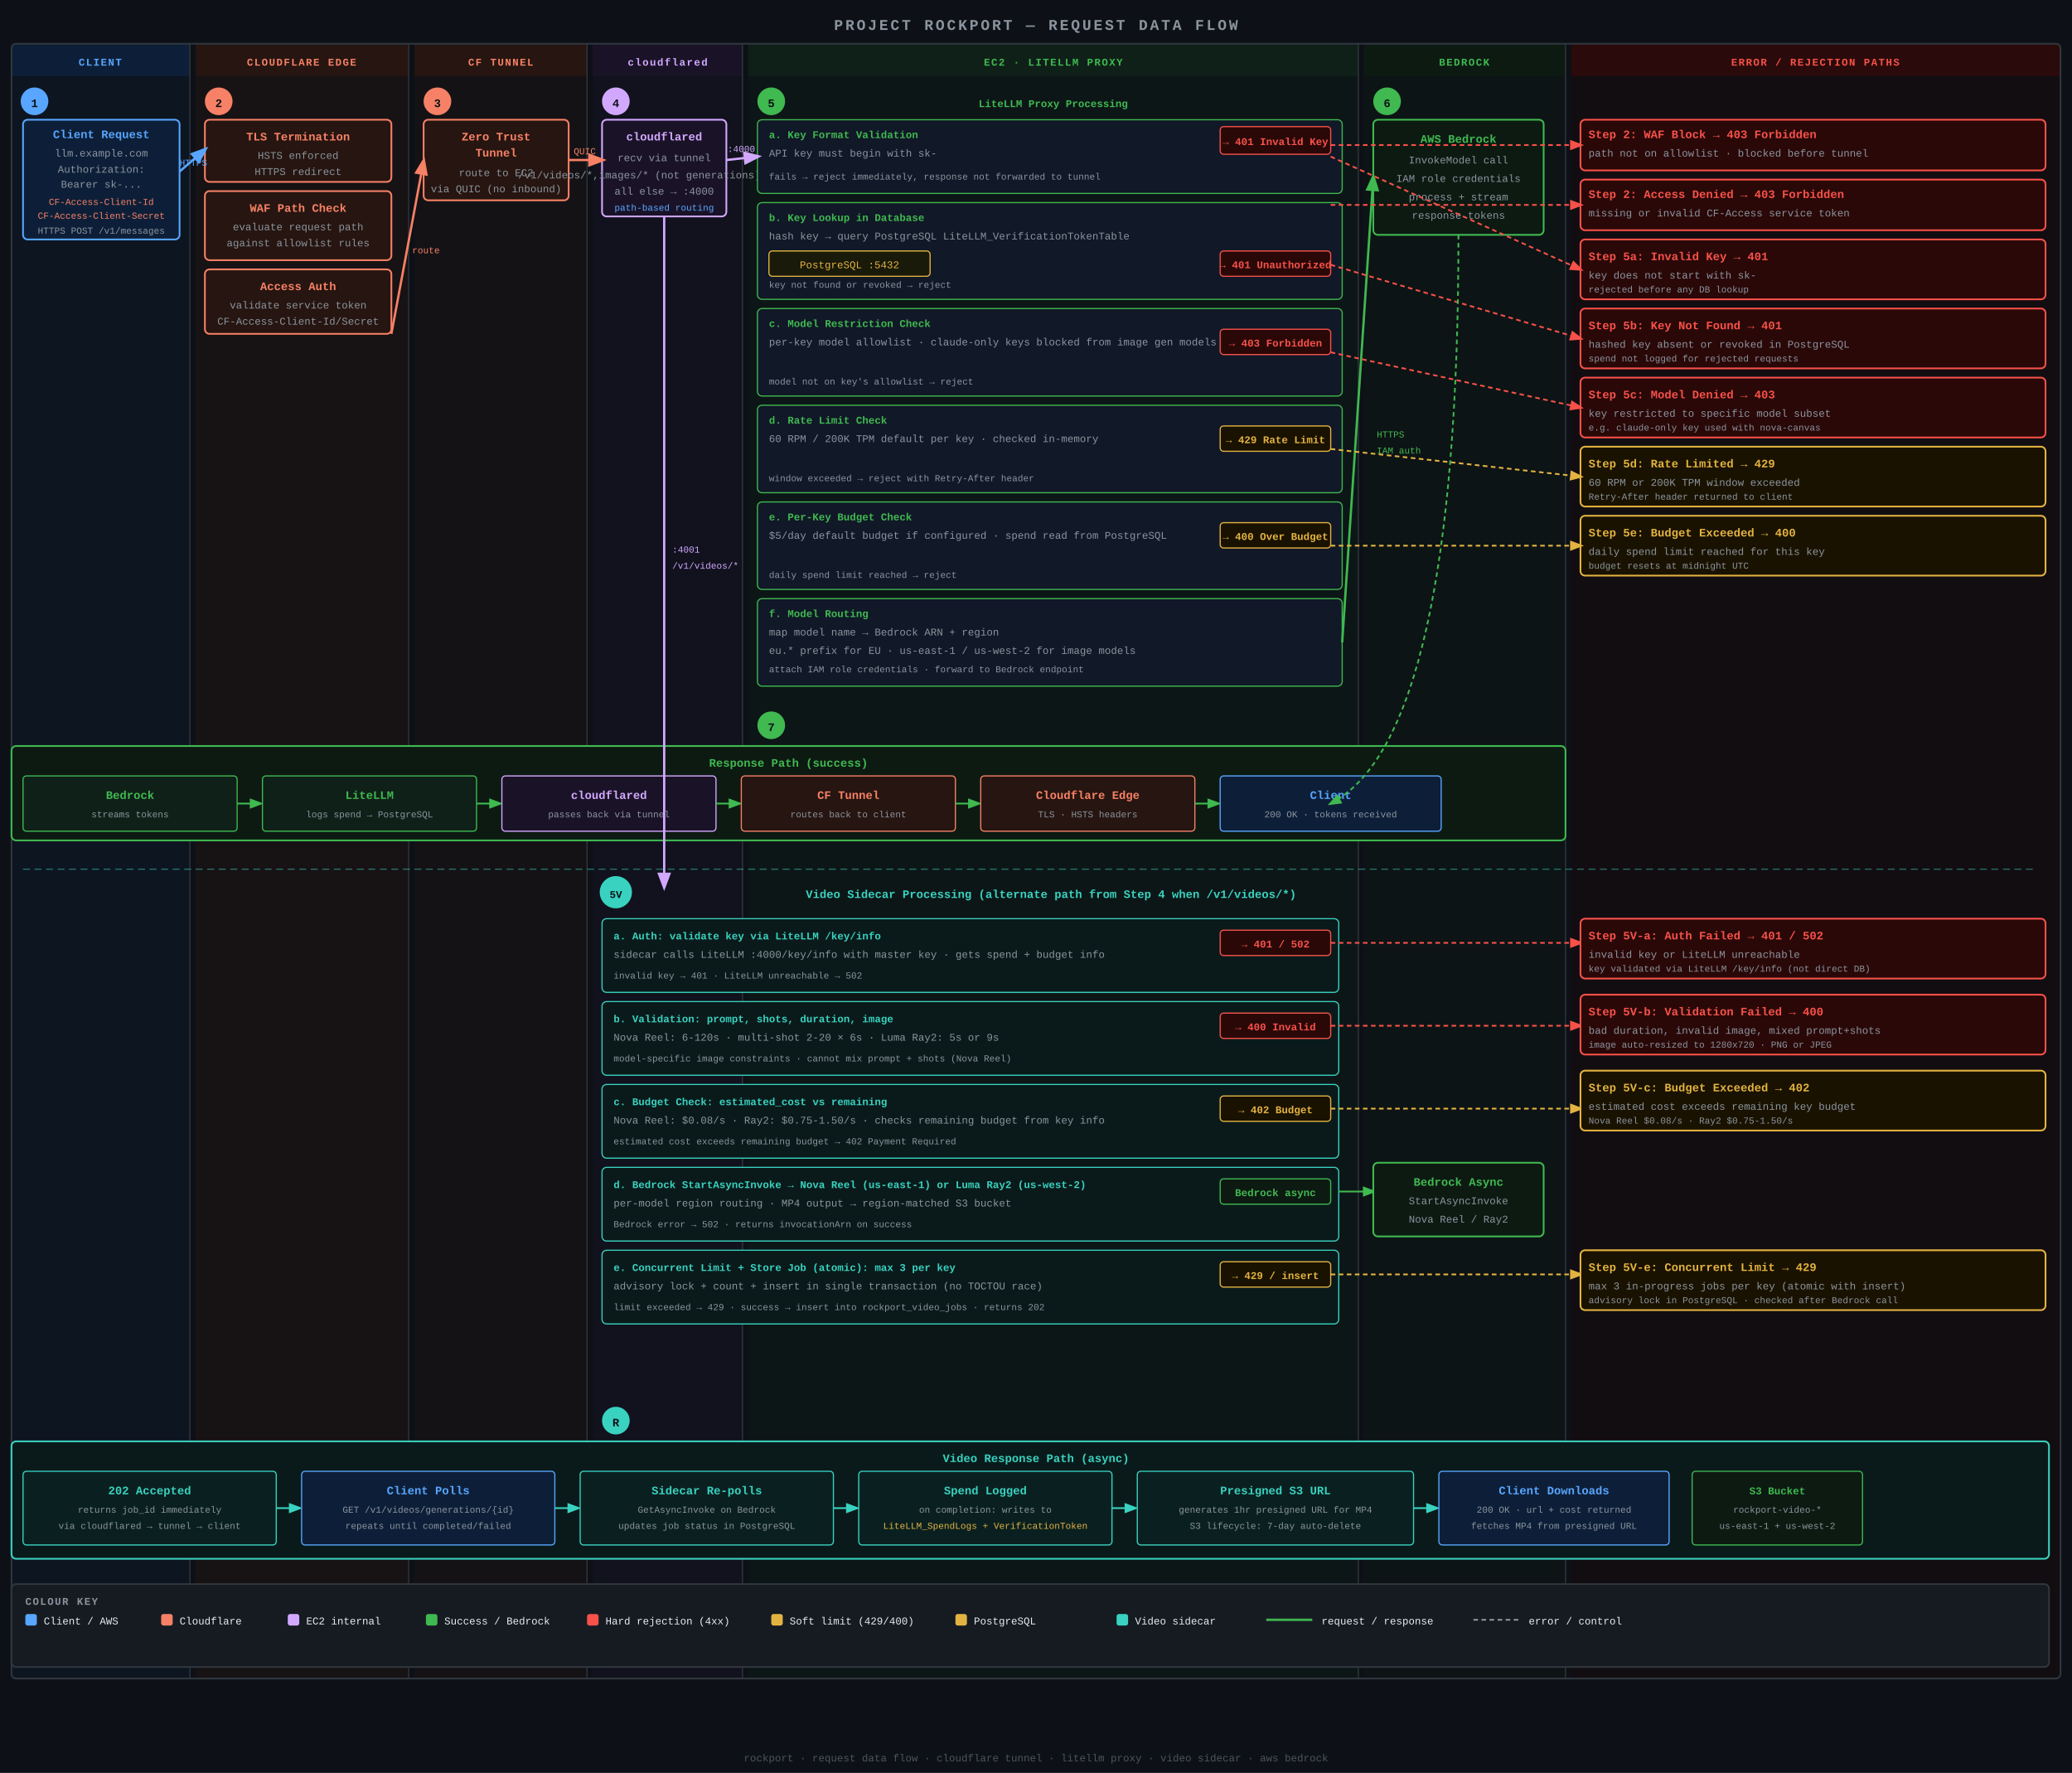
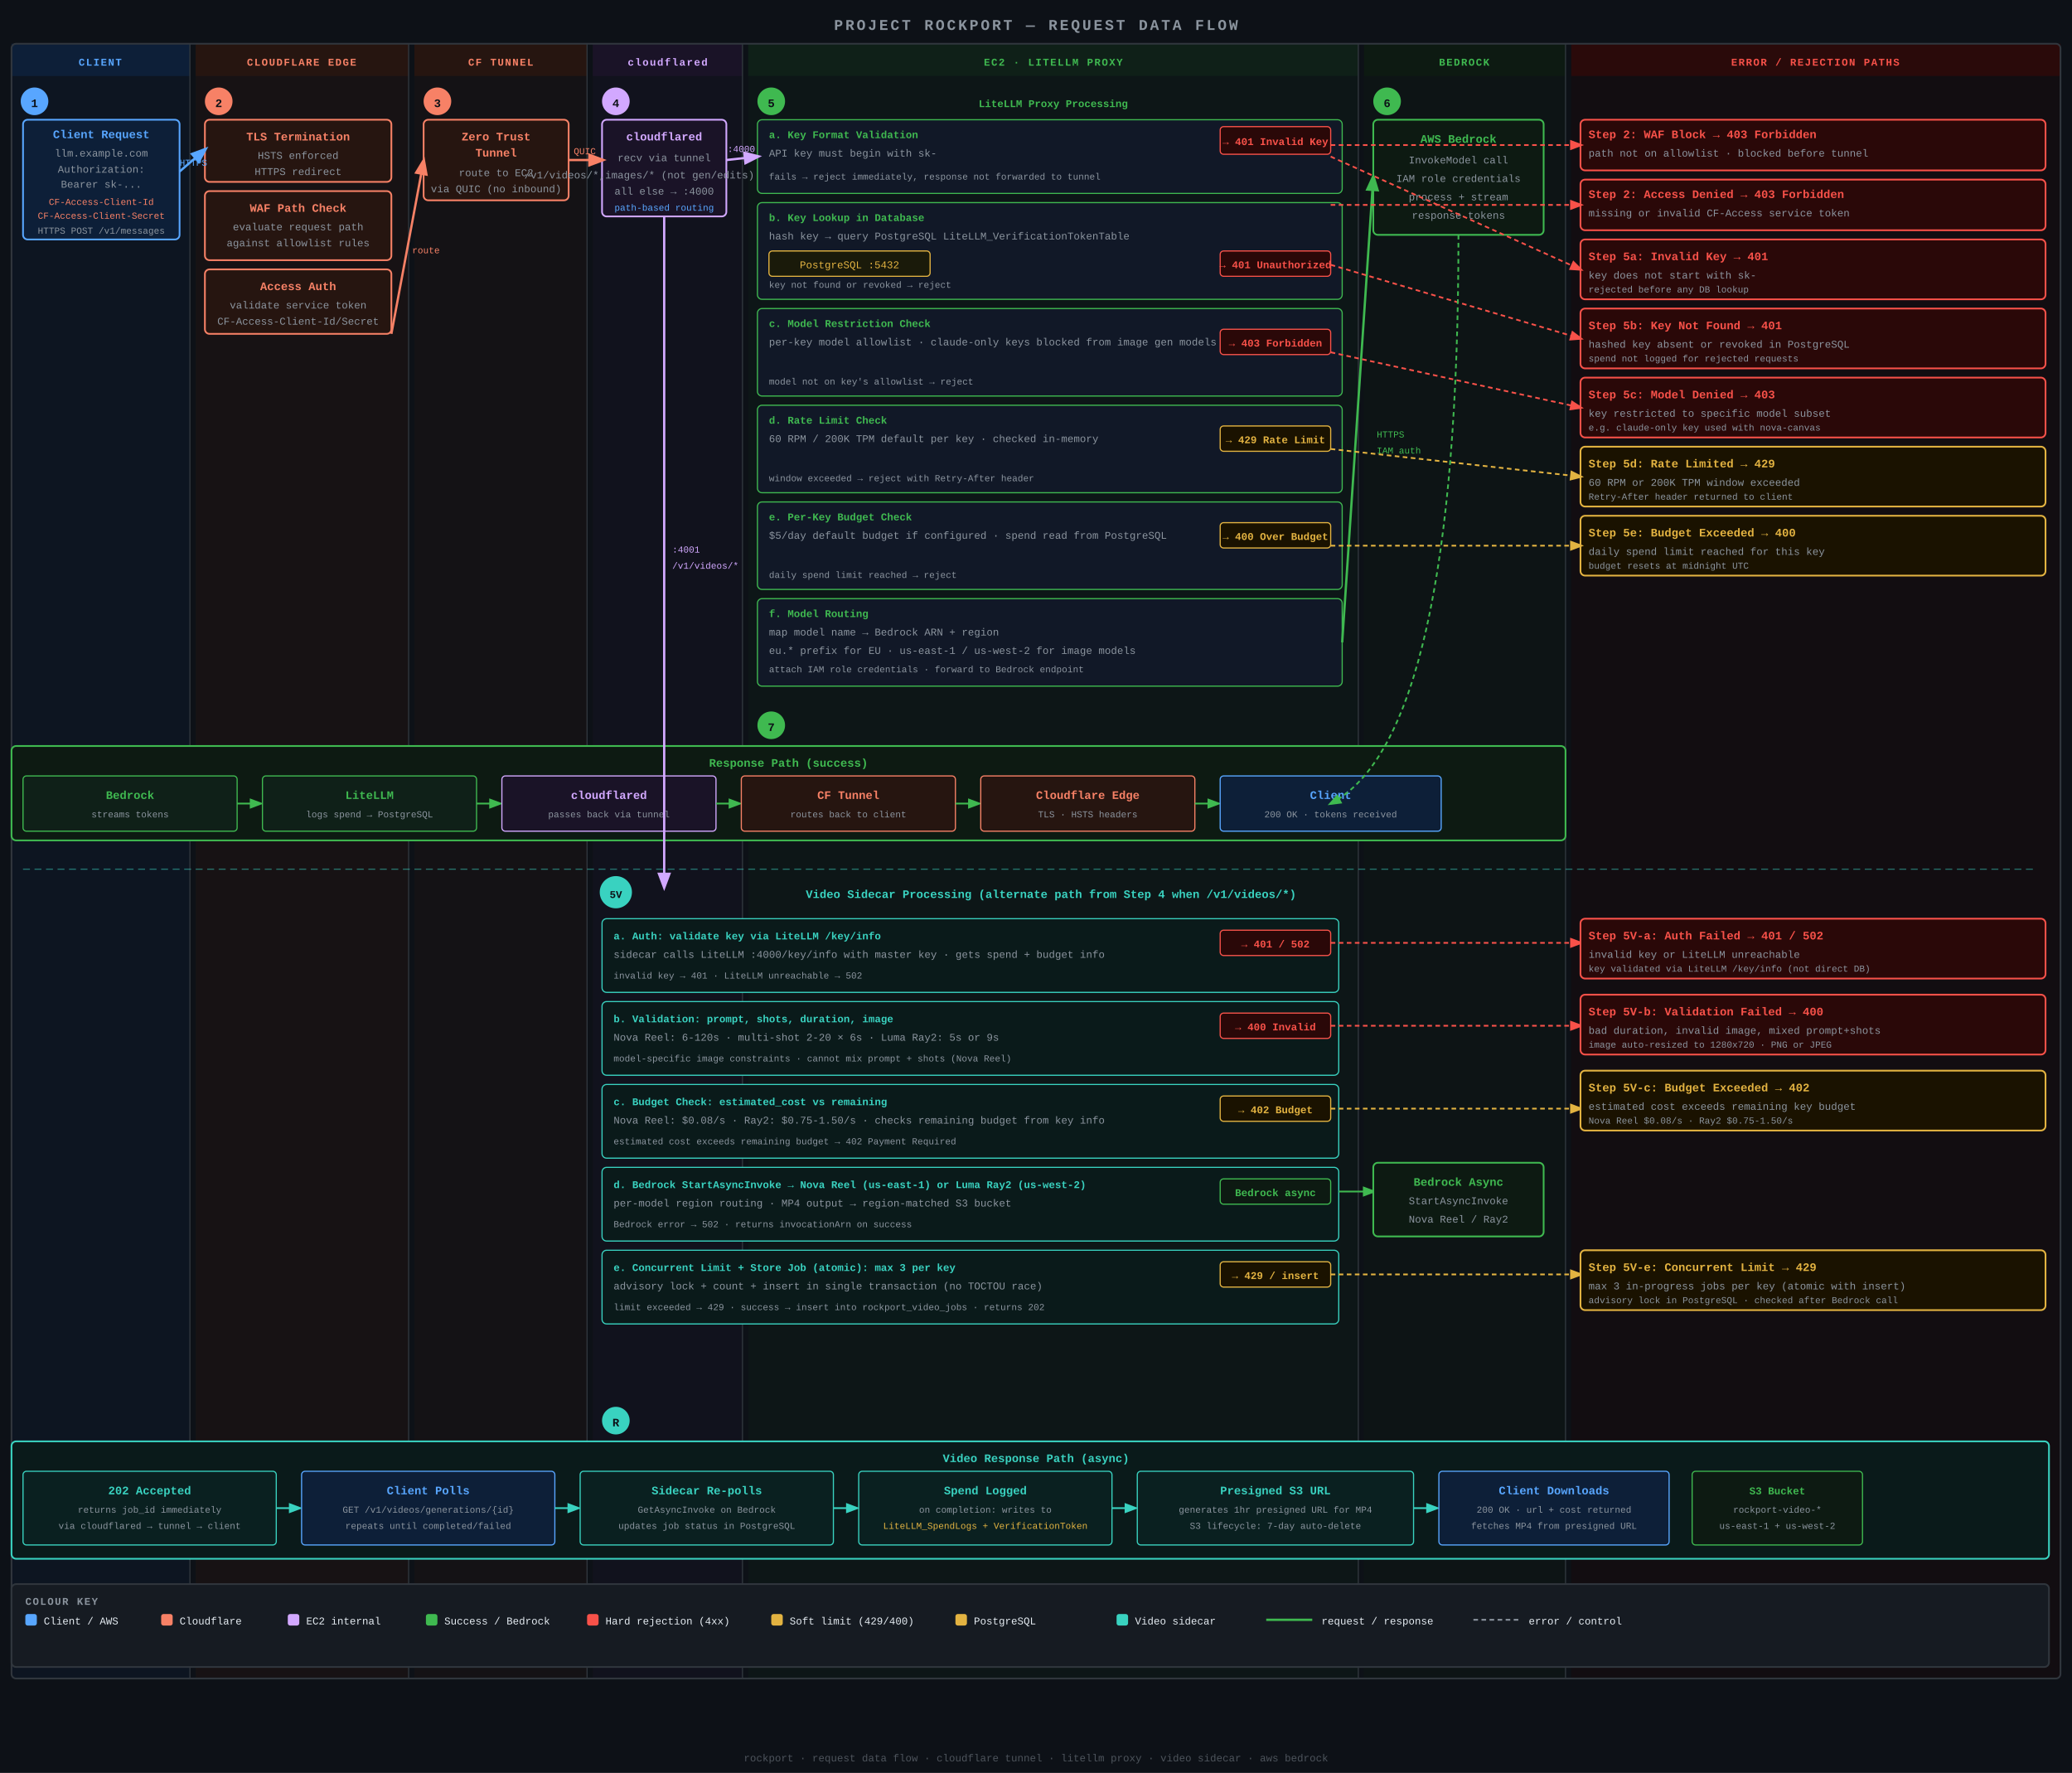
<svg xmlns="http://www.w3.org/2000/svg" viewBox="0 0 1800 1540" width="1800" height="1540" font-family="'Courier New', Courier, monospace">
  <defs>
    <marker id="ah" markerWidth="8" markerHeight="8" refX="6" refY="3" orient="auto">
      <path d="M0,0 L0,6 L8,3 z" fill="#8b949e" />
    </marker>
    <marker id="ah-green" markerWidth="8" markerHeight="8" refX="6" refY="3" orient="auto">
      <path d="M0,0 L0,6 L8,3 z" fill="#3fb950" />
    </marker>
    <marker id="ah-red" markerWidth="8" markerHeight="8" refX="6" refY="3" orient="auto">
      <path d="M0,0 L0,6 L8,3 z" fill="#f85149" />
    </marker>
    <marker id="ah-orange" markerWidth="8" markerHeight="8" refX="6" refY="3" orient="auto">
      <path d="M0,0 L0,6 L8,3 z" fill="#f78166" />
    </marker>
    <marker id="ah-blue" markerWidth="8" markerHeight="8" refX="6" refY="3" orient="auto">
      <path d="M0,0 L0,6 L8,3 z" fill="#58a6ff" />
    </marker>
    <marker id="ah-purple" markerWidth="8" markerHeight="8" refX="6" refY="3" orient="auto">
      <path d="M0,0 L0,6 L8,3 z" fill="#d2a8ff" />
    </marker>
    <marker id="ah-yellow" markerWidth="8" markerHeight="8" refX="6" refY="3" orient="auto">
      <path d="M0,0 L0,6 L8,3 z" fill="#e3b341" />
    </marker>
    <marker id="ah-cyan" markerWidth="8" markerHeight="8" refX="6" refY="3" orient="auto">
      <path d="M0,0 L0,6 L8,3 z" fill="#39d2c0" />
    </marker>
    <marker id="ah-down" markerWidth="8" markerHeight="8" refX="3" refY="6" orient="auto">
      <path d="M0,0 L6,0 L3,8 z" fill="#d2a8ff" />
    </marker>
  </defs>
  <rect width="1800" height="1540" fill="#0d1117" />
  <text x="900" y="26" text-anchor="middle" fill="#8b949e" font-size="13" font-weight="bold" letter-spacing="2">PROJECT ROCKPORT — REQUEST DATA FLOW</text>
  <rect x="10" y="38" width="155" height="1420" rx="0" fill="#0d1f38" opacity="0.3" />
  <rect x="170" y="38" width="185" height="1420" rx="0" fill="#261510" opacity="0.4" />
  <rect x="360" y="38" width="150" height="1420" rx="0" fill="#261510" opacity="0.25" />
  <rect x="515" y="38" width="130" height="1420" rx="0" fill="#1a1327" opacity="0.35" />
  <rect x="650" y="38" width="530" height="1420" rx="0" fill="#0f2018" opacity="0.35" />
  <rect x="1185" y="38" width="175" height="1420" rx="0" fill="#0d1a12" opacity="0.4" />
  <rect x="1365" y="38" width="425" height="1420" rx="0" fill="#1a0808" opacity="0.4" />
  <rect x="10" y="38" width="155" height="28" fill="#0d1f38" />
  <rect x="170" y="38" width="185" height="28" fill="#261510" />
  <rect x="360" y="38" width="150" height="28" fill="#261510" />
  <rect x="515" y="38" width="130" height="28" fill="#1a1327" />
  <rect x="650" y="38" width="530" height="28" fill="#0f2018" />
  <rect x="1185" y="38" width="175" height="28" fill="#0d1a12" />
  <rect x="1365" y="38" width="425" height="28" fill="#2a0a0a" />
  <text x="87" y="57" text-anchor="middle" fill="#58a6ff" font-size="9" font-weight="bold" letter-spacing="1">CLIENT</text>
  <text x="262" y="57" text-anchor="middle" fill="#f78166" font-size="9" font-weight="bold" letter-spacing="1">CLOUDFLARE EDGE</text>
  <text x="435" y="57" text-anchor="middle" fill="#f78166" font-size="9" font-weight="bold" letter-spacing="1">CF TUNNEL</text>
  <text x="580" y="57" text-anchor="middle" fill="#d2a8ff" font-size="9" font-weight="bold" letter-spacing="1">cloudflared</text>
  <text x="915" y="57" text-anchor="middle" fill="#3fb950" font-size="9" font-weight="bold" letter-spacing="1">EC2 · LITELLM PROXY</text>
  <text x="1272" y="57" text-anchor="middle" fill="#3fb950" font-size="9" font-weight="bold" letter-spacing="1">BEDROCK</text>
  <text x="1577" y="57" text-anchor="middle" fill="#f85149" font-size="9" font-weight="bold" letter-spacing="1">ERROR / REJECTION PATHS</text>
  <line x1="165" y1="38" x2="165" y2="1458" stroke="#30363d" stroke-width="1" />
  <line x1="355" y1="38" x2="355" y2="1458" stroke="#30363d" stroke-width="1" />
  <line x1="510" y1="38" x2="510" y2="1458" stroke="#30363d" stroke-width="1" />
  <line x1="645" y1="38" x2="645" y2="1458" stroke="#30363d" stroke-width="1" />
  <line x1="1180" y1="38" x2="1180" y2="1458" stroke="#30363d" stroke-width="1" />
  <line x1="1360" y1="38" x2="1360" y2="1458" stroke="#30363d" stroke-width="1" />
  <rect x="10" y="38" width="1780" height="1420" rx="4" fill="none" stroke="#30363d" stroke-width="1.5" />
  <circle cx="30" cy="88" r="12" fill="#58a6ff" />
  <text x="30" y="93" text-anchor="middle" fill="#0d1117" font-size="10" font-weight="bold">1</text>
  <rect x="20" y="104" width="136" height="104" rx="4" fill="#0d1f38" stroke="#58a6ff" stroke-width="1.5" />
  <text x="88" y="120" text-anchor="middle" fill="#58a6ff" font-size="10" font-weight="bold">Client Request</text>
  <text x="88" y="136" text-anchor="middle" fill="#8b949e" font-size="9">llm.example.com</text>
  <text x="88" y="150" text-anchor="middle" fill="#8b949e" font-size="9">Authorization:</text>
  <text x="88" y="163" text-anchor="middle" fill="#8b949e" font-size="9">Bearer sk-...</text>
  <text x="88" y="178" text-anchor="middle" fill="#f78166" font-size="8">CF-Access-Client-Id</text>
  <text x="88" y="190" text-anchor="middle" fill="#f78166" font-size="8">CF-Access-Client-Secret</text>
  <text x="88" y="203" text-anchor="middle" fill="#8b949e" font-size="8">HTTPS POST /v1/messages</text>
  <circle cx="190" cy="88" r="12" fill="#f78166" />
  <text x="190" y="93" text-anchor="middle" fill="#0d1117" font-size="10" font-weight="bold">2</text>
  <rect x="178" y="104" width="162" height="54" rx="4" fill="#261510" stroke="#f78166" stroke-width="1.5" />
  <text x="259" y="122" text-anchor="middle" fill="#f78166" font-size="10" font-weight="bold">TLS Termination</text>
  <text x="259" y="138" text-anchor="middle" fill="#8b949e" font-size="9">HSTS enforced</text>
  <text x="259" y="152" text-anchor="middle" fill="#8b949e" font-size="9">HTTPS redirect</text>
  <rect x="178" y="166" width="162" height="60" rx="4" fill="#261510" stroke="#f78166" stroke-width="1.5" />
  <text x="259" y="184" text-anchor="middle" fill="#f78166" font-size="10" font-weight="bold">WAF Path Check</text>
  <text x="259" y="200" text-anchor="middle" fill="#8b949e" font-size="9">evaluate request path</text>
  <text x="259" y="214" text-anchor="middle" fill="#8b949e" font-size="9">against allowlist rules</text>
  <rect x="178" y="234" width="162" height="56" rx="4" fill="#261510" stroke="#f78166" stroke-width="1.5" />
  <text x="259" y="252" text-anchor="middle" fill="#f78166" font-size="10" font-weight="bold">Access Auth</text>
  <text x="259" y="268" text-anchor="middle" fill="#8b949e" font-size="9">validate service token</text>
  <text x="259" y="282" text-anchor="middle" fill="#8b949e" font-size="9">CF-Access-Client-Id/Secret</text>
  <circle cx="380" cy="88" r="12" fill="#f78166" />
  <text x="380" y="93" text-anchor="middle" fill="#0d1117" font-size="10" font-weight="bold">3</text>
  <rect x="368" y="104" width="126" height="70" rx="4" fill="#261510" stroke="#f78166" stroke-width="1.5" />
  <text x="431" y="122" text-anchor="middle" fill="#f78166" font-size="10" font-weight="bold">Zero Trust</text>
  <text x="431" y="136" text-anchor="middle" fill="#f78166" font-size="10" font-weight="bold">Tunnel</text>
  <text x="431" y="153" text-anchor="middle" fill="#8b949e" font-size="9">route to EC2</text>
  <text x="431" y="167" text-anchor="middle" fill="#8b949e" font-size="9">via QUIC (no inbound)</text>
  <circle cx="535" cy="88" r="12" fill="#d2a8ff" />
  <text x="535" y="93" text-anchor="middle" fill="#0d1117" font-size="10" font-weight="bold">4</text>
  <rect x="523" y="104" width="108" height="84" rx="4" fill="#1a1327" stroke="#d2a8ff" stroke-width="1.5" />
  <text x="577" y="122" text-anchor="middle" fill="#d2a8ff" font-size="10" font-weight="bold">cloudflared</text>
  <text x="577" y="140" text-anchor="middle" fill="#8b949e" font-size="9">recv via tunnel</text>
-   <text x="577" y="155" text-anchor="middle" fill="#8b949e" font-size="9">/v1/videos/*,images/* (not generations) → :4001</text>
+   <text x="577" y="155" text-anchor="middle" fill="#8b949e" font-size="9">/v1/videos/*,images/* (not gen/edits) → :4001</text>
  <text x="577" y="169" text-anchor="middle" fill="#8b949e" font-size="9">all else → :4000</text>
  <text x="577" y="183" text-anchor="middle" fill="#58a6ff" font-size="8">path-based routing</text>
  <circle cx="670" cy="88" r="12" fill="#3fb950" />
  <text x="670" y="93" text-anchor="middle" fill="#0d1117" font-size="10" font-weight="bold">5</text>
  <text x="915" y="93" text-anchor="middle" fill="#3fb950" font-size="9" font-weight="bold">LiteLLM Proxy Processing</text>
  <rect x="658" y="104" width="508" height="64" rx="4" fill="#111827" stroke="#3fb950" stroke-width="1" />
  <text x="668" y="120" fill="#3fb950" font-size="9" font-weight="bold">a.  Key Format Validation</text>
  <text x="668" y="136" fill="#8b949e" font-size="9">API key must begin with  sk-</text>
  <rect x="1060" y="110" width="96" height="24" rx="3" fill="#2a0808" stroke="#f85149" stroke-width="1" />
  <text x="1108" y="126" text-anchor="middle" fill="#f85149" font-size="9" font-weight="bold">→ 401 Invalid Key</text>
  <text x="668" y="156" fill="#8b949e" font-size="8">fails → reject immediately, response not forwarded to tunnel</text>
  <rect x="658" y="176" width="508" height="84" rx="4" fill="#111827" stroke="#3fb950" stroke-width="1" />
  <text x="668" y="192" fill="#3fb950" font-size="9" font-weight="bold">b.  Key Lookup in Database</text>
  <text x="668" y="208" fill="#8b949e" font-size="9">hash key → query PostgreSQL  LiteLLM_VerificationTokenTable</text>
  <rect x="668" y="218" width="140" height="22" rx="3" fill="#1a1a0a" stroke="#e3b341" stroke-width="1" />
  <text x="738" y="233" text-anchor="middle" fill="#e3b341" font-size="9">PostgreSQL :5432</text>
  <rect x="1060" y="218" width="96" height="22" rx="3" fill="#2a0808" stroke="#f85149" stroke-width="1" />
  <text x="1108" y="233" text-anchor="middle" fill="#f85149" font-size="9" font-weight="bold">→ 401 Unauthorized</text>
  <text x="668" y="250" fill="#8b949e" font-size="8">key not found or revoked → reject</text>
  <rect x="658" y="268" width="508" height="76" rx="4" fill="#111827" stroke="#3fb950" stroke-width="1" />
  <text x="668" y="284" fill="#3fb950" font-size="9" font-weight="bold">c.  Model Restriction Check</text>
  <text x="668" y="300" fill="#8b949e" font-size="9">per-key model allowlist · claude-only keys blocked from image gen models</text>
  <rect x="1060" y="286" width="96" height="22" rx="3" fill="#2a0808" stroke="#f85149" stroke-width="1" />
  <text x="1108" y="301" text-anchor="middle" fill="#f85149" font-size="9" font-weight="bold">→ 403 Forbidden</text>
  <text x="668" y="334" fill="#8b949e" font-size="8">model not on key's allowlist → reject</text>
  <rect x="658" y="352" width="508" height="76" rx="4" fill="#111827" stroke="#3fb950" stroke-width="1" />
  <text x="668" y="368" fill="#3fb950" font-size="9" font-weight="bold">d.  Rate Limit Check</text>
  <text x="668" y="384" fill="#8b949e" font-size="9">60 RPM  /  200K TPM default per key  ·  checked in-memory</text>
  <rect x="1060" y="370" width="96" height="22" rx="3" fill="#1a1200" stroke="#e3b341" stroke-width="1" />
  <text x="1108" y="385" text-anchor="middle" fill="#e3b341" font-size="9" font-weight="bold">→ 429 Rate Limit</text>
  <text x="668" y="418" fill="#8b949e" font-size="8">window exceeded → reject with Retry-After header</text>
  <rect x="658" y="436" width="508" height="76" rx="4" fill="#111827" stroke="#3fb950" stroke-width="1" />
  <text x="668" y="452" fill="#3fb950" font-size="9" font-weight="bold">e.  Per-Key Budget Check</text>
  <text x="668" y="468" fill="#8b949e" font-size="9">$5/day default budget if configured  ·  spend read from PostgreSQL</text>
  <rect x="1060" y="454" width="96" height="22" rx="3" fill="#1a1200" stroke="#e3b341" stroke-width="1" />
  <text x="1108" y="469" text-anchor="middle" fill="#e3b341" font-size="9" font-weight="bold">→ 400 Over Budget</text>
  <text x="668" y="502" fill="#8b949e" font-size="8">daily spend limit reached → reject</text>
  <rect x="658" y="520" width="508" height="76" rx="4" fill="#111827" stroke="#3fb950" stroke-width="1" />
  <text x="668" y="536" fill="#3fb950" font-size="9" font-weight="bold">f.  Model Routing</text>
  <text x="668" y="552" fill="#8b949e" font-size="9">map model name → Bedrock ARN + region</text>
  <text x="668" y="568" fill="#8b949e" font-size="9">eu.* prefix for EU  ·  us-east-1 / us-west-2 for image models</text>
  <text x="668" y="584" fill="#8b949e" font-size="8">attach IAM role credentials · forward to Bedrock endpoint</text>
  <circle cx="1205" cy="88" r="12" fill="#3fb950" />
  <text x="1205" y="93" text-anchor="middle" fill="#0d1117" font-size="10" font-weight="bold">6</text>
  <rect x="1193" y="104" width="148" height="100" rx="4" fill="#0d1a12" stroke="#3fb950" stroke-width="1.5" />
  <text x="1267" y="124" text-anchor="middle" fill="#3fb950" font-size="10" font-weight="bold">AWS Bedrock</text>
  <text x="1267" y="142" text-anchor="middle" fill="#8b949e" font-size="9">InvokeModel call</text>
  <text x="1267" y="158" text-anchor="middle" fill="#8b949e" font-size="9">IAM role credentials</text>
  <text x="1267" y="174" text-anchor="middle" fill="#8b949e" font-size="9">process + stream</text>
  <text x="1267" y="190" text-anchor="middle" fill="#8b949e" font-size="9">response tokens</text>
  <rect x="1373" y="104" width="404" height="44" rx="4" fill="#2a0808" stroke="#f85149" stroke-width="1.5" />
  <text x="1380" y="120" fill="#f85149" font-size="10" font-weight="bold">Step 2: WAF Block → 403 Forbidden</text>
  <text x="1380" y="136" fill="#8b949e" font-size="9">path not on allowlist · blocked before tunnel</text>
  <rect x="1373" y="156" width="404" height="44" rx="4" fill="#2a0808" stroke="#f85149" stroke-width="1.5" />
  <text x="1380" y="172" fill="#f85149" font-size="10" font-weight="bold">Step 2: Access Denied → 403 Forbidden</text>
  <text x="1380" y="188" fill="#8b949e" font-size="9">missing or invalid CF-Access service token</text>
  <rect x="1373" y="208" width="404" height="52" rx="4" fill="#2a0808" stroke="#f85149" stroke-width="1.5" />
  <text x="1380" y="226" fill="#f85149" font-size="10" font-weight="bold">Step 5a: Invalid Key → 401</text>
  <text x="1380" y="242" fill="#8b949e" font-size="9">key does not start with  sk-</text>
  <text x="1380" y="254" fill="#8b949e" font-size="8">rejected before any DB lookup</text>
  <rect x="1373" y="268" width="404" height="52" rx="4" fill="#2a0808" stroke="#f85149" stroke-width="1.5" />
  <text x="1380" y="286" fill="#f85149" font-size="10" font-weight="bold">Step 5b: Key Not Found → 401</text>
  <text x="1380" y="302" fill="#8b949e" font-size="9">hashed key absent or revoked in PostgreSQL</text>
  <text x="1380" y="314" fill="#8b949e" font-size="8">spend not logged for rejected requests</text>
  <rect x="1373" y="328" width="404" height="52" rx="4" fill="#2a0808" stroke="#f85149" stroke-width="1.5" />
  <text x="1380" y="346" fill="#f85149" font-size="10" font-weight="bold">Step 5c: Model Denied → 403</text>
  <text x="1380" y="362" fill="#8b949e" font-size="9">key restricted to specific model subset</text>
  <text x="1380" y="374" fill="#8b949e" font-size="8">e.g. claude-only key used with nova-canvas</text>
  <rect x="1373" y="388" width="404" height="52" rx="4" fill="#1a1200" stroke="#e3b341" stroke-width="1.5" />
  <text x="1380" y="406" fill="#e3b341" font-size="10" font-weight="bold">Step 5d: Rate Limited → 429</text>
  <text x="1380" y="422" fill="#8b949e" font-size="9">60 RPM or 200K TPM window exceeded</text>
  <text x="1380" y="434" fill="#8b949e" font-size="8">Retry-After header returned to client</text>
  <rect x="1373" y="448" width="404" height="52" rx="4" fill="#1a1200" stroke="#e3b341" stroke-width="1.5" />
  <text x="1380" y="466" fill="#e3b341" font-size="10" font-weight="bold">Step 5e: Budget Exceeded → 400</text>
  <text x="1380" y="482" fill="#8b949e" font-size="9">daily spend limit reached for this key</text>
  <text x="1380" y="494" fill="#8b949e" font-size="8">budget resets at midnight UTC</text>
  <circle cx="670" cy="630" r="12" fill="#3fb950" />
  <text x="670" y="635" text-anchor="middle" fill="#0d1117" font-size="10" font-weight="bold">7</text>
  <rect x="10" y="648" width="1350" height="82" rx="4" fill="#0d1a12" stroke="#3fb950" stroke-width="1.5" />
  <text x="685" y="666" text-anchor="middle" fill="#3fb950" font-size="10" font-weight="bold">Response Path (success)</text>
  <rect x="20" y="674" width="186" height="48" rx="3" fill="#0f2018" stroke="#3fb950" stroke-width="1" />
  <text x="113" y="694" text-anchor="middle" fill="#3fb950" font-size="10" font-weight="bold">Bedrock</text>
  <text x="113" y="710" text-anchor="middle" fill="#8b949e" font-size="8">streams tokens</text>
  <line x1="206" y1="698" x2="226" y2="698" stroke="#3fb950" stroke-width="1.5" marker-end="url(#ah-green)" />
  <rect x="228" y="674" width="186" height="48" rx="3" fill="#0f2018" stroke="#3fb950" stroke-width="1" />
  <text x="321" y="694" text-anchor="middle" fill="#3fb950" font-size="10" font-weight="bold">LiteLLM</text>
  <text x="321" y="710" text-anchor="middle" fill="#8b949e" font-size="8">logs spend → PostgreSQL</text>
  <line x1="414" y1="698" x2="434" y2="698" stroke="#3fb950" stroke-width="1.5" marker-end="url(#ah-green)" />
  <rect x="436" y="674" width="186" height="48" rx="3" fill="#1a1327" stroke="#d2a8ff" stroke-width="1" />
  <text x="529" y="694" text-anchor="middle" fill="#d2a8ff" font-size="10" font-weight="bold">cloudflared</text>
  <text x="529" y="710" text-anchor="middle" fill="#8b949e" font-size="8">passes back via tunnel</text>
  <line x1="622" y1="698" x2="642" y2="698" stroke="#3fb950" stroke-width="1.5" marker-end="url(#ah-green)" />
  <rect x="644" y="674" width="186" height="48" rx="3" fill="#261510" stroke="#f78166" stroke-width="1" />
  <text x="737" y="694" text-anchor="middle" fill="#f78166" font-size="10" font-weight="bold">CF Tunnel</text>
  <text x="737" y="710" text-anchor="middle" fill="#8b949e" font-size="8">routes back to client</text>
  <line x1="830" y1="698" x2="850" y2="698" stroke="#3fb950" stroke-width="1.5" marker-end="url(#ah-green)" />
  <rect x="852" y="674" width="186" height="48" rx="3" fill="#261510" stroke="#f78166" stroke-width="1" />
  <text x="945" y="694" text-anchor="middle" fill="#f78166" font-size="10" font-weight="bold">Cloudflare Edge</text>
  <text x="945" y="710" text-anchor="middle" fill="#8b949e" font-size="8">TLS · HSTS headers</text>
  <line x1="1038" y1="698" x2="1058" y2="698" stroke="#3fb950" stroke-width="1.5" marker-end="url(#ah-green)" />
  <rect x="1060" y="674" width="192" height="48" rx="3" fill="#0d1f38" stroke="#58a6ff" stroke-width="1" />
  <text x="1156" y="694" text-anchor="middle" fill="#58a6ff" font-size="10" font-weight="bold">Client</text>
  <text x="1156" y="710" text-anchor="middle" fill="#8b949e" font-size="8">200 OK · tokens received</text>
  <line x1="156" y1="149" x2="178" y2="130" stroke="#58a6ff" stroke-width="2" marker-end="url(#ah-blue)" />
  <text x="168" y="144" text-anchor="middle" fill="#58a6ff" font-size="8">HTTPS</text>
  <line x1="340" y1="290" x2="368" y2="140" stroke="#f78166" stroke-width="2" marker-end="url(#ah-orange)" />
  <text x="358" y="220" fill="#f78166" font-size="8">route</text>
  <line x1="494" y1="139" x2="523" y2="139" stroke="#f78166" stroke-width="2" marker-end="url(#ah-orange)" />
  <text x="508" y="134" text-anchor="middle" fill="#f78166" font-size="8">QUIC</text>
  <line x1="631" y1="139" x2="658" y2="136" stroke="#d2a8ff" stroke-width="2" marker-end="url(#ah-purple)" />
  <text x="644" y="132" text-anchor="middle" fill="#d2a8ff" font-size="8">:4000</text>
  <line x1="1166" y1="558" x2="1193" y2="154" stroke="#3fb950" stroke-width="2" marker-end="url(#ah-green)" />
  <text x="1196" y="380" fill="#3fb950" font-size="8">HTTPS</text>
  <text x="1196" y="394" fill="#3fb950" font-size="8">IAM auth</text>
  <line x1="1156" y1="126" x2="1373" y2="126" stroke="#f85149" stroke-width="1.5" stroke-dasharray="4,3" marker-end="url(#ah-red)" />
  <line x1="1156" y1="178" x2="1373" y2="178" stroke="#f85149" stroke-width="1.5" stroke-dasharray="4,3" marker-end="url(#ah-red)" />
  <line x1="1156" y1="136" x2="1373" y2="234" stroke="#f85149" stroke-width="1.5" stroke-dasharray="4,3" marker-end="url(#ah-red)" />
  <line x1="1156" y1="230" x2="1373" y2="294" stroke="#f85149" stroke-width="1.5" stroke-dasharray="4,3" marker-end="url(#ah-red)" />
  <line x1="1156" y1="306" x2="1373" y2="354" stroke="#f85149" stroke-width="1.5" stroke-dasharray="4,3" marker-end="url(#ah-red)" />
  <line x1="1156" y1="390" x2="1373" y2="414" stroke="#e3b341" stroke-width="1.5" stroke-dasharray="4,3" marker-end="url(#ah-yellow)" />
  <line x1="1156" y1="474" x2="1373" y2="474" stroke="#e3b341" stroke-width="1.5" stroke-dasharray="4,3" marker-end="url(#ah-yellow)" />
  <path d="M 1267 204 Q 1267 640 1156 698" stroke="#3fb950" stroke-width="1.5" stroke-dasharray="4,3" fill="none" marker-end="url(#ah-green)" />
  <line x1="20" y1="755" x2="1770" y2="755" stroke="#39d2c0" stroke-width="1" stroke-dasharray="6,4" opacity="0.5" />
  <circle cx="535" cy="775" r="14" fill="#39d2c0" />
  <text x="535" y="780" text-anchor="middle" fill="#0d1117" font-size="9" font-weight="bold">5V</text>
  <text x="700" y="780" text-anchor="start" fill="#39d2c0" font-size="10" font-weight="bold">Video Sidecar Processing (alternate path from Step 4 when /v1/videos/*)</text>
  <path d="M 577 188 L 577 770" stroke="#d2a8ff" stroke-width="2" marker-end="url(#ah-purple)" />
  <text x="584" y="480" fill="#d2a8ff" font-size="8">:4001</text>
  <text x="584" y="494" fill="#d2a8ff" font-size="8">/v1/videos/*</text>
  <rect x="523" y="798" width="640" height="64" rx="4" fill="#0a1a1a" stroke="#39d2c0" stroke-width="1" />
  <text x="533" y="816" fill="#39d2c0" font-size="9" font-weight="bold">a.  Auth: validate key via LiteLLM /key/info</text>
  <text x="533" y="832" fill="#8b949e" font-size="9">sidecar calls LiteLLM :4000/key/info with master key · gets spend + budget info</text>
  <text x="533" y="850" fill="#8b949e" font-size="8">invalid key → 401 · LiteLLM unreachable → 502</text>
  <rect x="1060" y="808" width="96" height="22" rx="3" fill="#2a0808" stroke="#f85149" stroke-width="1" />
  <text x="1108" y="823" text-anchor="middle" fill="#f85149" font-size="9" font-weight="bold">→ 401 / 502</text>
  <rect x="523" y="870" width="640" height="64" rx="4" fill="#0a1a1a" stroke="#39d2c0" stroke-width="1" />
  <text x="533" y="888" fill="#39d2c0" font-size="9" font-weight="bold">b.  Validation: prompt, shots, duration, image</text>
  <text x="533" y="904" fill="#8b949e" font-size="9">Nova Reel: 6-120s · multi-shot 2-20 × 6s · Luma Ray2: 5s or 9s</text>
  <text x="533" y="922" fill="#8b949e" font-size="8">model-specific image constraints · cannot mix prompt + shots (Nova Reel)</text>
  <rect x="1060" y="880" width="96" height="22" rx="3" fill="#2a0808" stroke="#f85149" stroke-width="1" />
  <text x="1108" y="895" text-anchor="middle" fill="#f85149" font-size="9" font-weight="bold">→ 400 Invalid</text>
  <rect x="523" y="942" width="640" height="64" rx="4" fill="#0a1a1a" stroke="#39d2c0" stroke-width="1" />
  <text x="533" y="960" fill="#39d2c0" font-size="9" font-weight="bold">c.  Budget Check: estimated_cost vs remaining</text>
  <text x="533" y="976" fill="#8b949e" font-size="9">Nova Reel: $0.08/s · Ray2: $0.75-1.50/s · checks remaining budget from key info</text>
  <text x="533" y="994" fill="#8b949e" font-size="8">estimated cost exceeds remaining budget → 402 Payment Required</text>
  <rect x="1060" y="952" width="96" height="22" rx="3" fill="#1a1200" stroke="#e3b341" stroke-width="1" />
  <text x="1108" y="967" text-anchor="middle" fill="#e3b341" font-size="9" font-weight="bold">→ 402 Budget</text>
  <rect x="523" y="1014" width="640" height="64" rx="4" fill="#0a1a1a" stroke="#39d2c0" stroke-width="1" />
  <text x="533" y="1032" fill="#39d2c0" font-size="9" font-weight="bold">d.  Bedrock StartAsyncInvoke → Nova Reel (us-east-1) or Luma Ray2 (us-west-2)</text>
  <text x="533" y="1048" fill="#8b949e" font-size="9">per-model region routing · MP4 output → region-matched S3 bucket</text>
  <text x="533" y="1066" fill="#8b949e" font-size="8">Bedrock error → 502 · returns invocationArn on success</text>
  <rect x="1060" y="1024" width="96" height="22" rx="3" fill="#0d1a12" stroke="#3fb950" stroke-width="1" />
  <text x="1108" y="1039" text-anchor="middle" fill="#3fb950" font-size="9" font-weight="bold">Bedrock async</text>
  <rect x="523" y="1086" width="640" height="64" rx="4" fill="#0a1a1a" stroke="#39d2c0" stroke-width="1" />
  <text x="533" y="1104" fill="#39d2c0" font-size="9" font-weight="bold">e.  Concurrent Limit + Store Job (atomic): max 3 per key</text>
  <text x="533" y="1120" fill="#8b949e" font-size="9">advisory lock + count + insert in single transaction (no TOCTOU race)</text>
  <text x="533" y="1138" fill="#8b949e" font-size="8">limit exceeded → 429 · success → insert into rockport_video_jobs · returns 202</text>
  <rect x="1060" y="1096" width="96" height="22" rx="3" fill="#1a1200" stroke="#e3b341" stroke-width="1" />
  <text x="1108" y="1111" text-anchor="middle" fill="#e3b341" font-size="9" font-weight="bold">→ 429 / insert</text>
  <line x1="1163" y1="1035" x2="1193" y2="1035" stroke="#3fb950" stroke-width="1.5" marker-end="url(#ah-green)" />
  <line x1="1156" y1="819" x2="1373" y2="819" stroke="#f85149" stroke-width="1.5" stroke-dasharray="4,3" marker-end="url(#ah-red)" />
  <line x1="1156" y1="891" x2="1373" y2="891" stroke="#f85149" stroke-width="1.5" stroke-dasharray="4,3" marker-end="url(#ah-red)" />
  <line x1="1156" y1="963" x2="1373" y2="963" stroke="#e3b341" stroke-width="1.5" stroke-dasharray="4,3" marker-end="url(#ah-yellow)" />
  <line x1="1156" y1="1107" x2="1373" y2="1107" stroke="#e3b341" stroke-width="1.5" stroke-dasharray="4,3" marker-end="url(#ah-yellow)" />
  <rect x="1373" y="798" width="404" height="52" rx="4" fill="#2a0808" stroke="#f85149" stroke-width="1.5" />
  <text x="1380" y="816" fill="#f85149" font-size="10" font-weight="bold">Step 5V-a: Auth Failed → 401 / 502</text>
  <text x="1380" y="832" fill="#8b949e" font-size="9">invalid key or LiteLLM unreachable</text>
  <text x="1380" y="844" fill="#8b949e" font-size="8">key validated via LiteLLM /key/info (not direct DB)</text>
  <rect x="1373" y="864" width="404" height="52" rx="4" fill="#2a0808" stroke="#f85149" stroke-width="1.5" />
  <text x="1380" y="882" fill="#f85149" font-size="10" font-weight="bold">Step 5V-b: Validation Failed → 400</text>
  <text x="1380" y="898" fill="#8b949e" font-size="9">bad duration, invalid image, mixed prompt+shots</text>
  <text x="1380" y="910" fill="#8b949e" font-size="8">image auto-resized to 1280x720 · PNG or JPEG</text>
  <rect x="1373" y="930" width="404" height="52" rx="4" fill="#1a1200" stroke="#e3b341" stroke-width="1.5" />
  <text x="1380" y="948" fill="#e3b341" font-size="10" font-weight="bold">Step 5V-c: Budget Exceeded → 402</text>
  <text x="1380" y="964" fill="#8b949e" font-size="9">estimated cost exceeds remaining key budget</text>
  <text x="1380" y="976" fill="#8b949e" font-size="8">Nova Reel $0.08/s · Ray2 $0.75-1.50/s</text>
  <rect x="1193" y="1010" width="148" height="64" rx="4" fill="#0d1a12" stroke="#3fb950" stroke-width="1.5" />
  <text x="1267" y="1030" text-anchor="middle" fill="#3fb950" font-size="10" font-weight="bold">Bedrock Async</text>
  <text x="1267" y="1046" text-anchor="middle" fill="#8b949e" font-size="9">StartAsyncInvoke</text>
  <text x="1267" y="1062" text-anchor="middle" fill="#8b949e" font-size="9">Nova Reel / Ray2</text>
  <rect x="1373" y="1086" width="404" height="52" rx="4" fill="#1a1200" stroke="#e3b341" stroke-width="1.5" />
  <text x="1380" y="1104" fill="#e3b341" font-size="10" font-weight="bold">Step 5V-e: Concurrent Limit → 429</text>
  <text x="1380" y="1120" fill="#8b949e" font-size="9">max 3 in-progress jobs per key (atomic with insert)</text>
  <text x="1380" y="1132" fill="#8b949e" font-size="8">advisory lock in PostgreSQL · checked after Bedrock call</text>
  <circle cx="535" cy="1234" r="12" fill="#39d2c0" />
  <text x="535" y="1239" text-anchor="middle" fill="#0d1117" font-size="10" font-weight="bold">R</text>
  <rect x="10" y="1252" width="1770" height="102" rx="4" fill="#0a1a1a" stroke="#39d2c0" stroke-width="1.5" />
  <text x="900" y="1270" text-anchor="middle" fill="#39d2c0" font-size="10" font-weight="bold">Video Response Path (async)</text>
  <rect x="20" y="1278" width="220" height="64" rx="3" fill="#0a2020" stroke="#39d2c0" stroke-width="1" />
  <text x="130" y="1298" text-anchor="middle" fill="#39d2c0" font-size="10" font-weight="bold">202 Accepted</text>
  <text x="130" y="1314" text-anchor="middle" fill="#8b949e" font-size="8">returns job_id immediately</text>
  <text x="130" y="1328" text-anchor="middle" fill="#8b949e" font-size="8">via cloudflared → tunnel → client</text>
  <line x1="240" y1="1310" x2="260" y2="1310" stroke="#39d2c0" stroke-width="1.5" marker-end="url(#ah-cyan)" />
  <rect x="262" y="1278" width="220" height="64" rx="3" fill="#0d1f38" stroke="#58a6ff" stroke-width="1" />
  <text x="372" y="1298" text-anchor="middle" fill="#58a6ff" font-size="10" font-weight="bold">Client Polls</text>
  <text x="372" y="1314" text-anchor="middle" fill="#8b949e" font-size="8">GET /v1/videos/generations/{id}</text>
  <text x="372" y="1328" text-anchor="middle" fill="#8b949e" font-size="8">repeats until completed/failed</text>
  <line x1="482" y1="1310" x2="502" y2="1310" stroke="#39d2c0" stroke-width="1.5" marker-end="url(#ah-cyan)" />
  <rect x="504" y="1278" width="220" height="64" rx="3" fill="#0a2020" stroke="#39d2c0" stroke-width="1" />
  <text x="614" y="1298" text-anchor="middle" fill="#39d2c0" font-size="10" font-weight="bold">Sidecar Re-polls</text>
  <text x="614" y="1314" text-anchor="middle" fill="#8b949e" font-size="8">GetAsyncInvoke on Bedrock</text>
  <text x="614" y="1328" text-anchor="middle" fill="#8b949e" font-size="8">updates job status in PostgreSQL</text>
  <line x1="724" y1="1310" x2="744" y2="1310" stroke="#39d2c0" stroke-width="1.5" marker-end="url(#ah-cyan)" />
  <rect x="746" y="1278" width="220" height="64" rx="3" fill="#0a2020" stroke="#39d2c0" stroke-width="1" />
  <text x="856" y="1298" text-anchor="middle" fill="#39d2c0" font-size="10" font-weight="bold">Spend Logged</text>
  <text x="856" y="1314" text-anchor="middle" fill="#8b949e" font-size="8">on completion: writes to</text>
  <text x="856" y="1328" text-anchor="middle" fill="#e3b341" font-size="8">LiteLLM_SpendLogs + VerificationToken</text>
  <line x1="966" y1="1310" x2="986" y2="1310" stroke="#39d2c0" stroke-width="1.5" marker-end="url(#ah-cyan)" />
  <rect x="988" y="1278" width="240" height="64" rx="3" fill="#0a2020" stroke="#39d2c0" stroke-width="1" />
  <text x="1108" y="1298" text-anchor="middle" fill="#39d2c0" font-size="10" font-weight="bold">Presigned S3 URL</text>
  <text x="1108" y="1314" text-anchor="middle" fill="#8b949e" font-size="8">generates 1hr presigned URL for MP4</text>
  <text x="1108" y="1328" text-anchor="middle" fill="#8b949e" font-size="8">S3 lifecycle: 7-day auto-delete</text>
  <line x1="1228" y1="1310" x2="1248" y2="1310" stroke="#39d2c0" stroke-width="1.5" marker-end="url(#ah-cyan)" />
  <rect x="1250" y="1278" width="200" height="64" rx="3" fill="#0d1f38" stroke="#58a6ff" stroke-width="1" />
  <text x="1350" y="1298" text-anchor="middle" fill="#58a6ff" font-size="10" font-weight="bold">Client Downloads</text>
  <text x="1350" y="1314" text-anchor="middle" fill="#8b949e" font-size="8">200 OK · url + cost returned</text>
  <text x="1350" y="1328" text-anchor="middle" fill="#8b949e" font-size="8">fetches MP4 from presigned URL</text>
  <rect x="1470" y="1278" width="148" height="64" rx="3" fill="#0d1a12" stroke="#3fb950" stroke-width="1" />
  <text x="1544" y="1298" text-anchor="middle" fill="#3fb950" font-size="9" font-weight="bold">S3 Bucket</text>
  <text x="1544" y="1314" text-anchor="middle" fill="#8b949e" font-size="8">rockport-video-*</text>
  <text x="1544" y="1328" text-anchor="middle" fill="#8b949e" font-size="8">us-east-1 + us-west-2</text>
  <rect x="10" y="1376" width="1770" height="72" rx="4" fill="#161b22" stroke="#30363d" stroke-width="1.5" />
  <text x="22" y="1394" fill="#8b949e" font-size="9" font-weight="bold" letter-spacing="1">COLOUR KEY</text>
  <rect x="22" y="1402" width="10" height="10" rx="2" fill="#58a6ff" />
  <text x="38" y="1411" fill="#e6edf3" font-size="9">Client / AWS</text>
  <rect x="140" y="1402" width="10" height="10" rx="2" fill="#f78166" />
  <text x="156" y="1411" fill="#e6edf3" font-size="9">Cloudflare</text>
  <rect x="250" y="1402" width="10" height="10" rx="2" fill="#d2a8ff" />
  <text x="266" y="1411" fill="#e6edf3" font-size="9">EC2 internal</text>
  <rect x="370" y="1402" width="10" height="10" rx="2" fill="#3fb950" />
  <text x="386" y="1411" fill="#e6edf3" font-size="9">Success / Bedrock</text>
  <rect x="510" y="1402" width="10" height="10" rx="2" fill="#f85149" />
  <text x="526" y="1411" fill="#e6edf3" font-size="9">Hard rejection (4xx)</text>
  <rect x="670" y="1402" width="10" height="10" rx="2" fill="#e3b341" />
  <text x="686" y="1411" fill="#e6edf3" font-size="9">Soft limit (429/400)</text>
  <rect x="830" y="1402" width="10" height="10" rx="2" fill="#e3b341" />
  <text x="846" y="1411" fill="#e6edf3" font-size="9">PostgreSQL</text>
  <rect x="970" y="1402" width="10" height="10" rx="2" fill="#39d2c0" />
  <text x="986" y="1411" fill="#e6edf3" font-size="9">Video sidecar</text>
  <line x1="1100" y1="1407" x2="1140" y2="1407" stroke="#3fb950" stroke-width="2" />
  <text x="1148" y="1411" fill="#e6edf3" font-size="9">request / response</text>
  <line x1="1280" y1="1407" x2="1320" y2="1407" stroke="#8b949e" stroke-width="1.5" stroke-dasharray="4,3" />
  <text x="1328" y="1411" fill="#e6edf3" font-size="9">error / control</text>
  <text x="900" y="1530" text-anchor="middle" fill="#8b949e" font-size="9" opacity="0.5">rockport · request data flow · cloudflare tunnel · litellm proxy · video sidecar · aws bedrock</text>
</svg>
